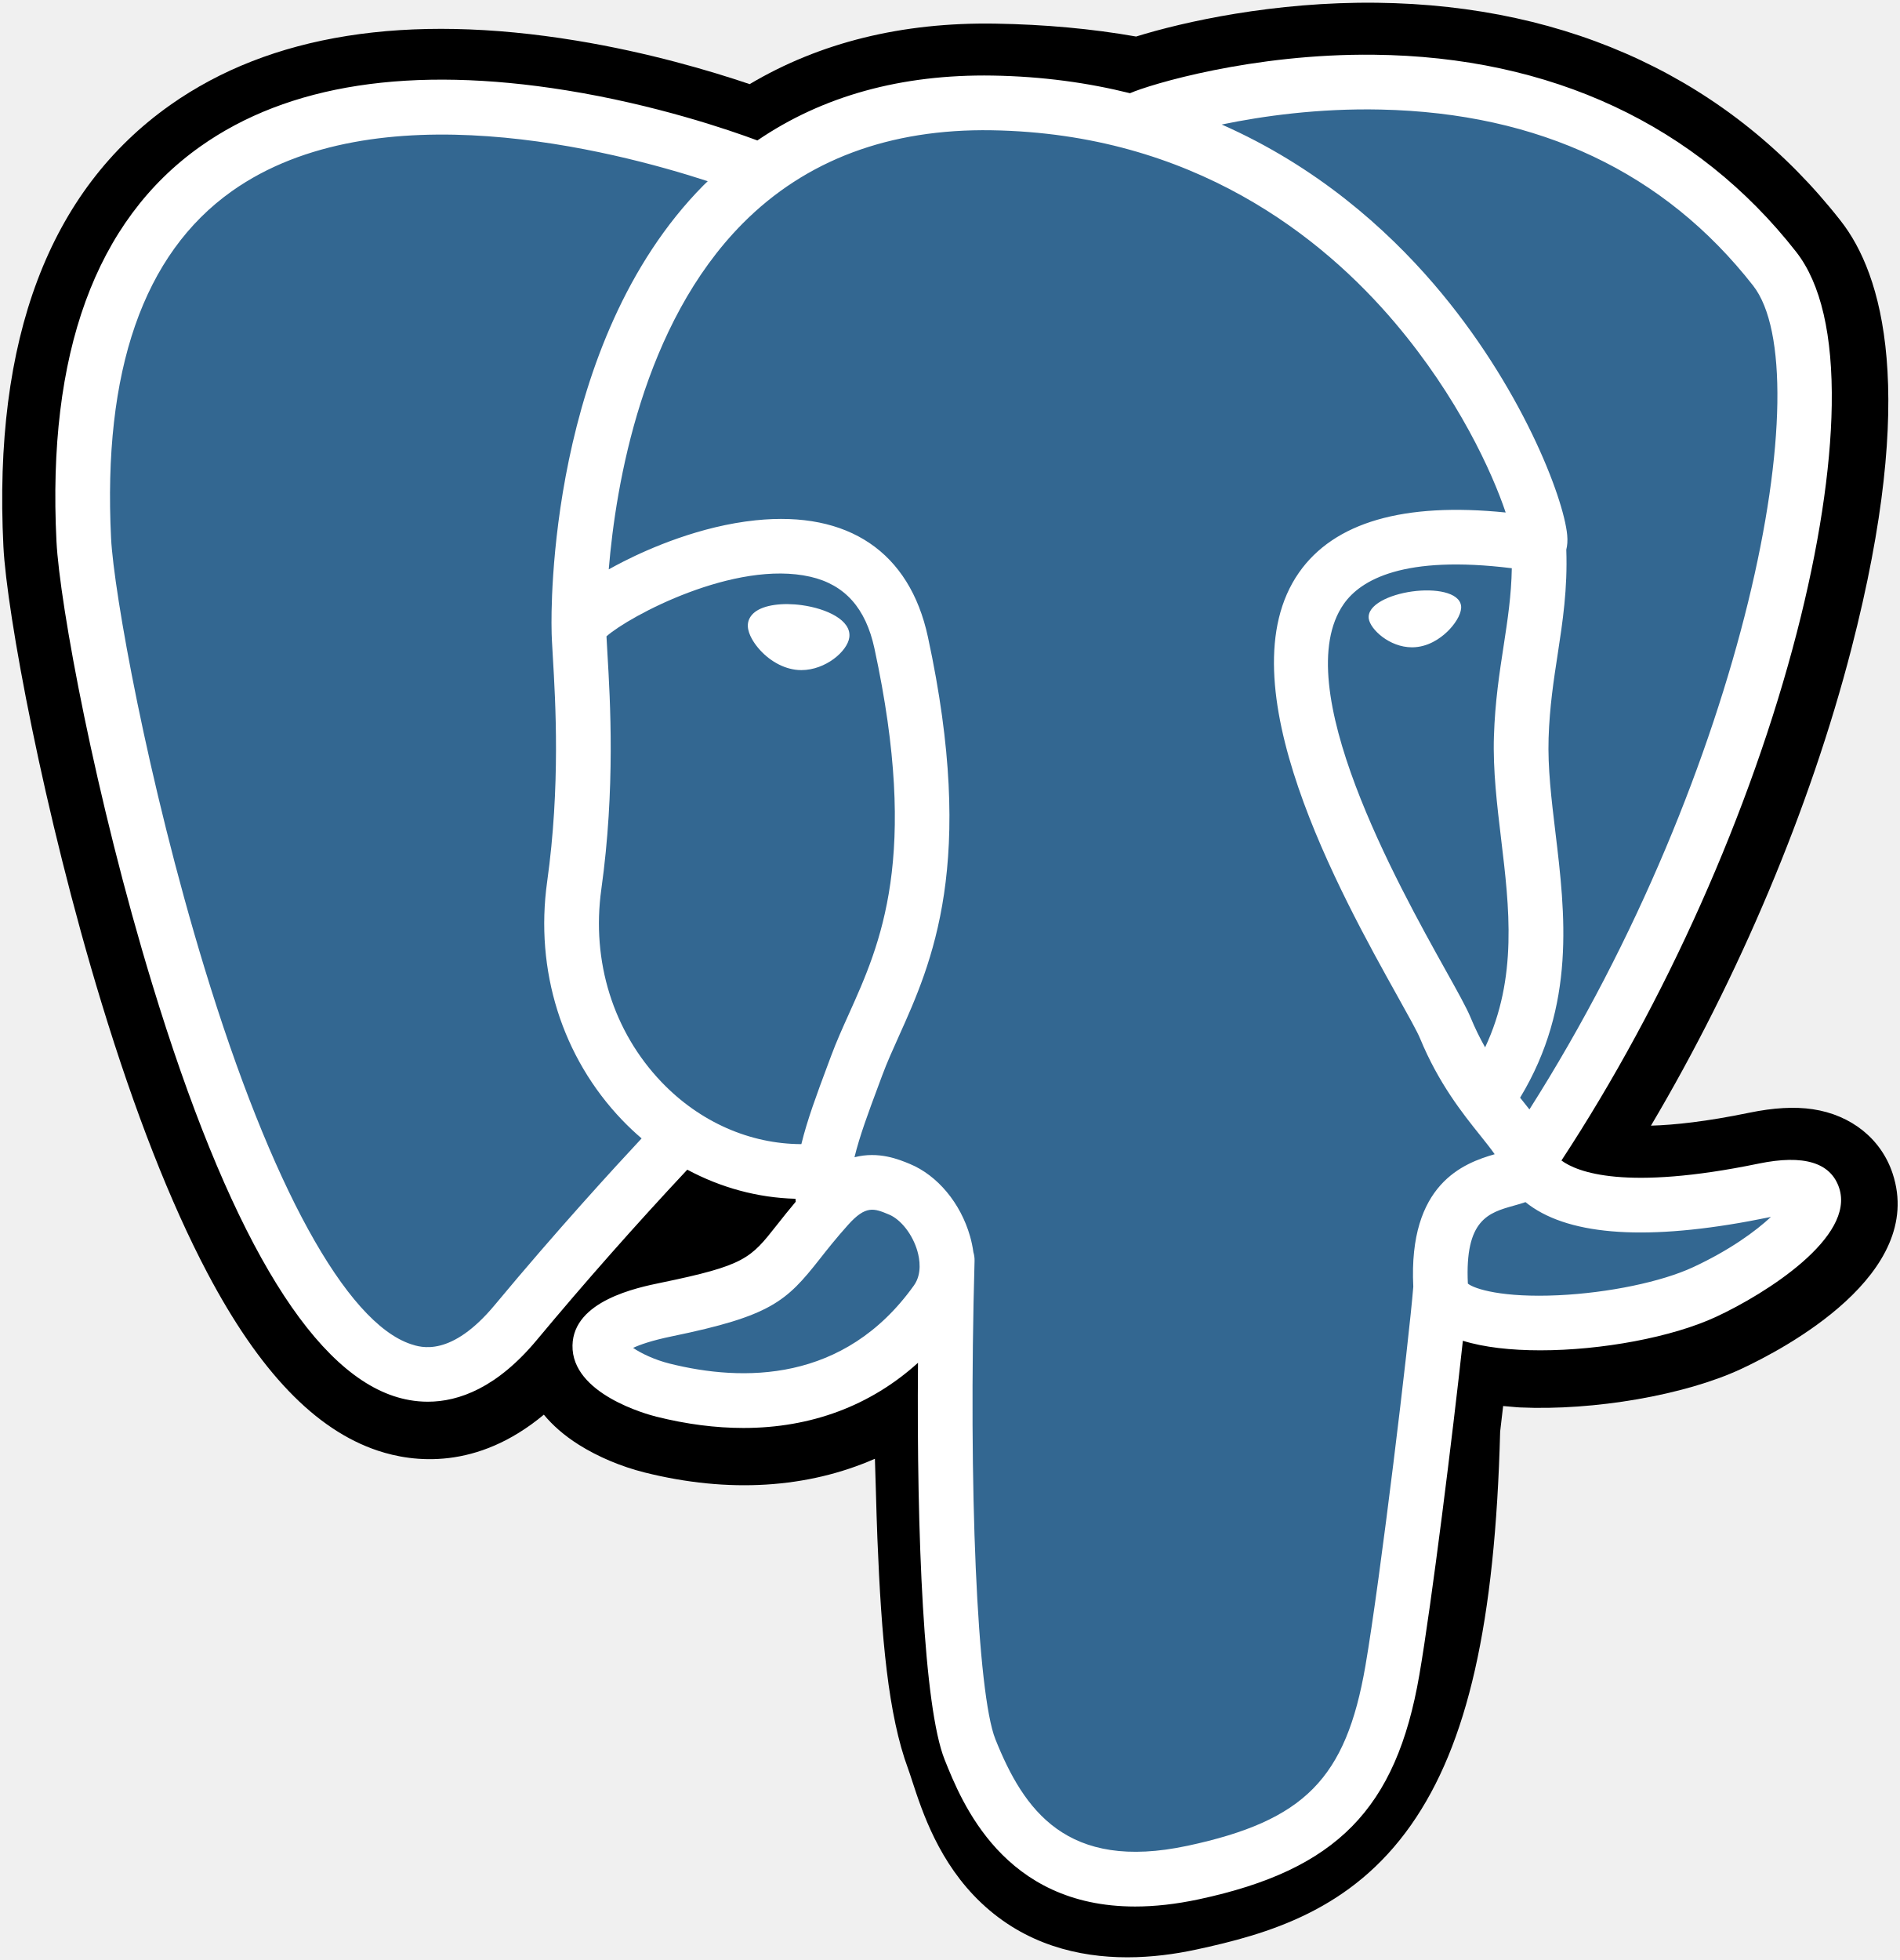
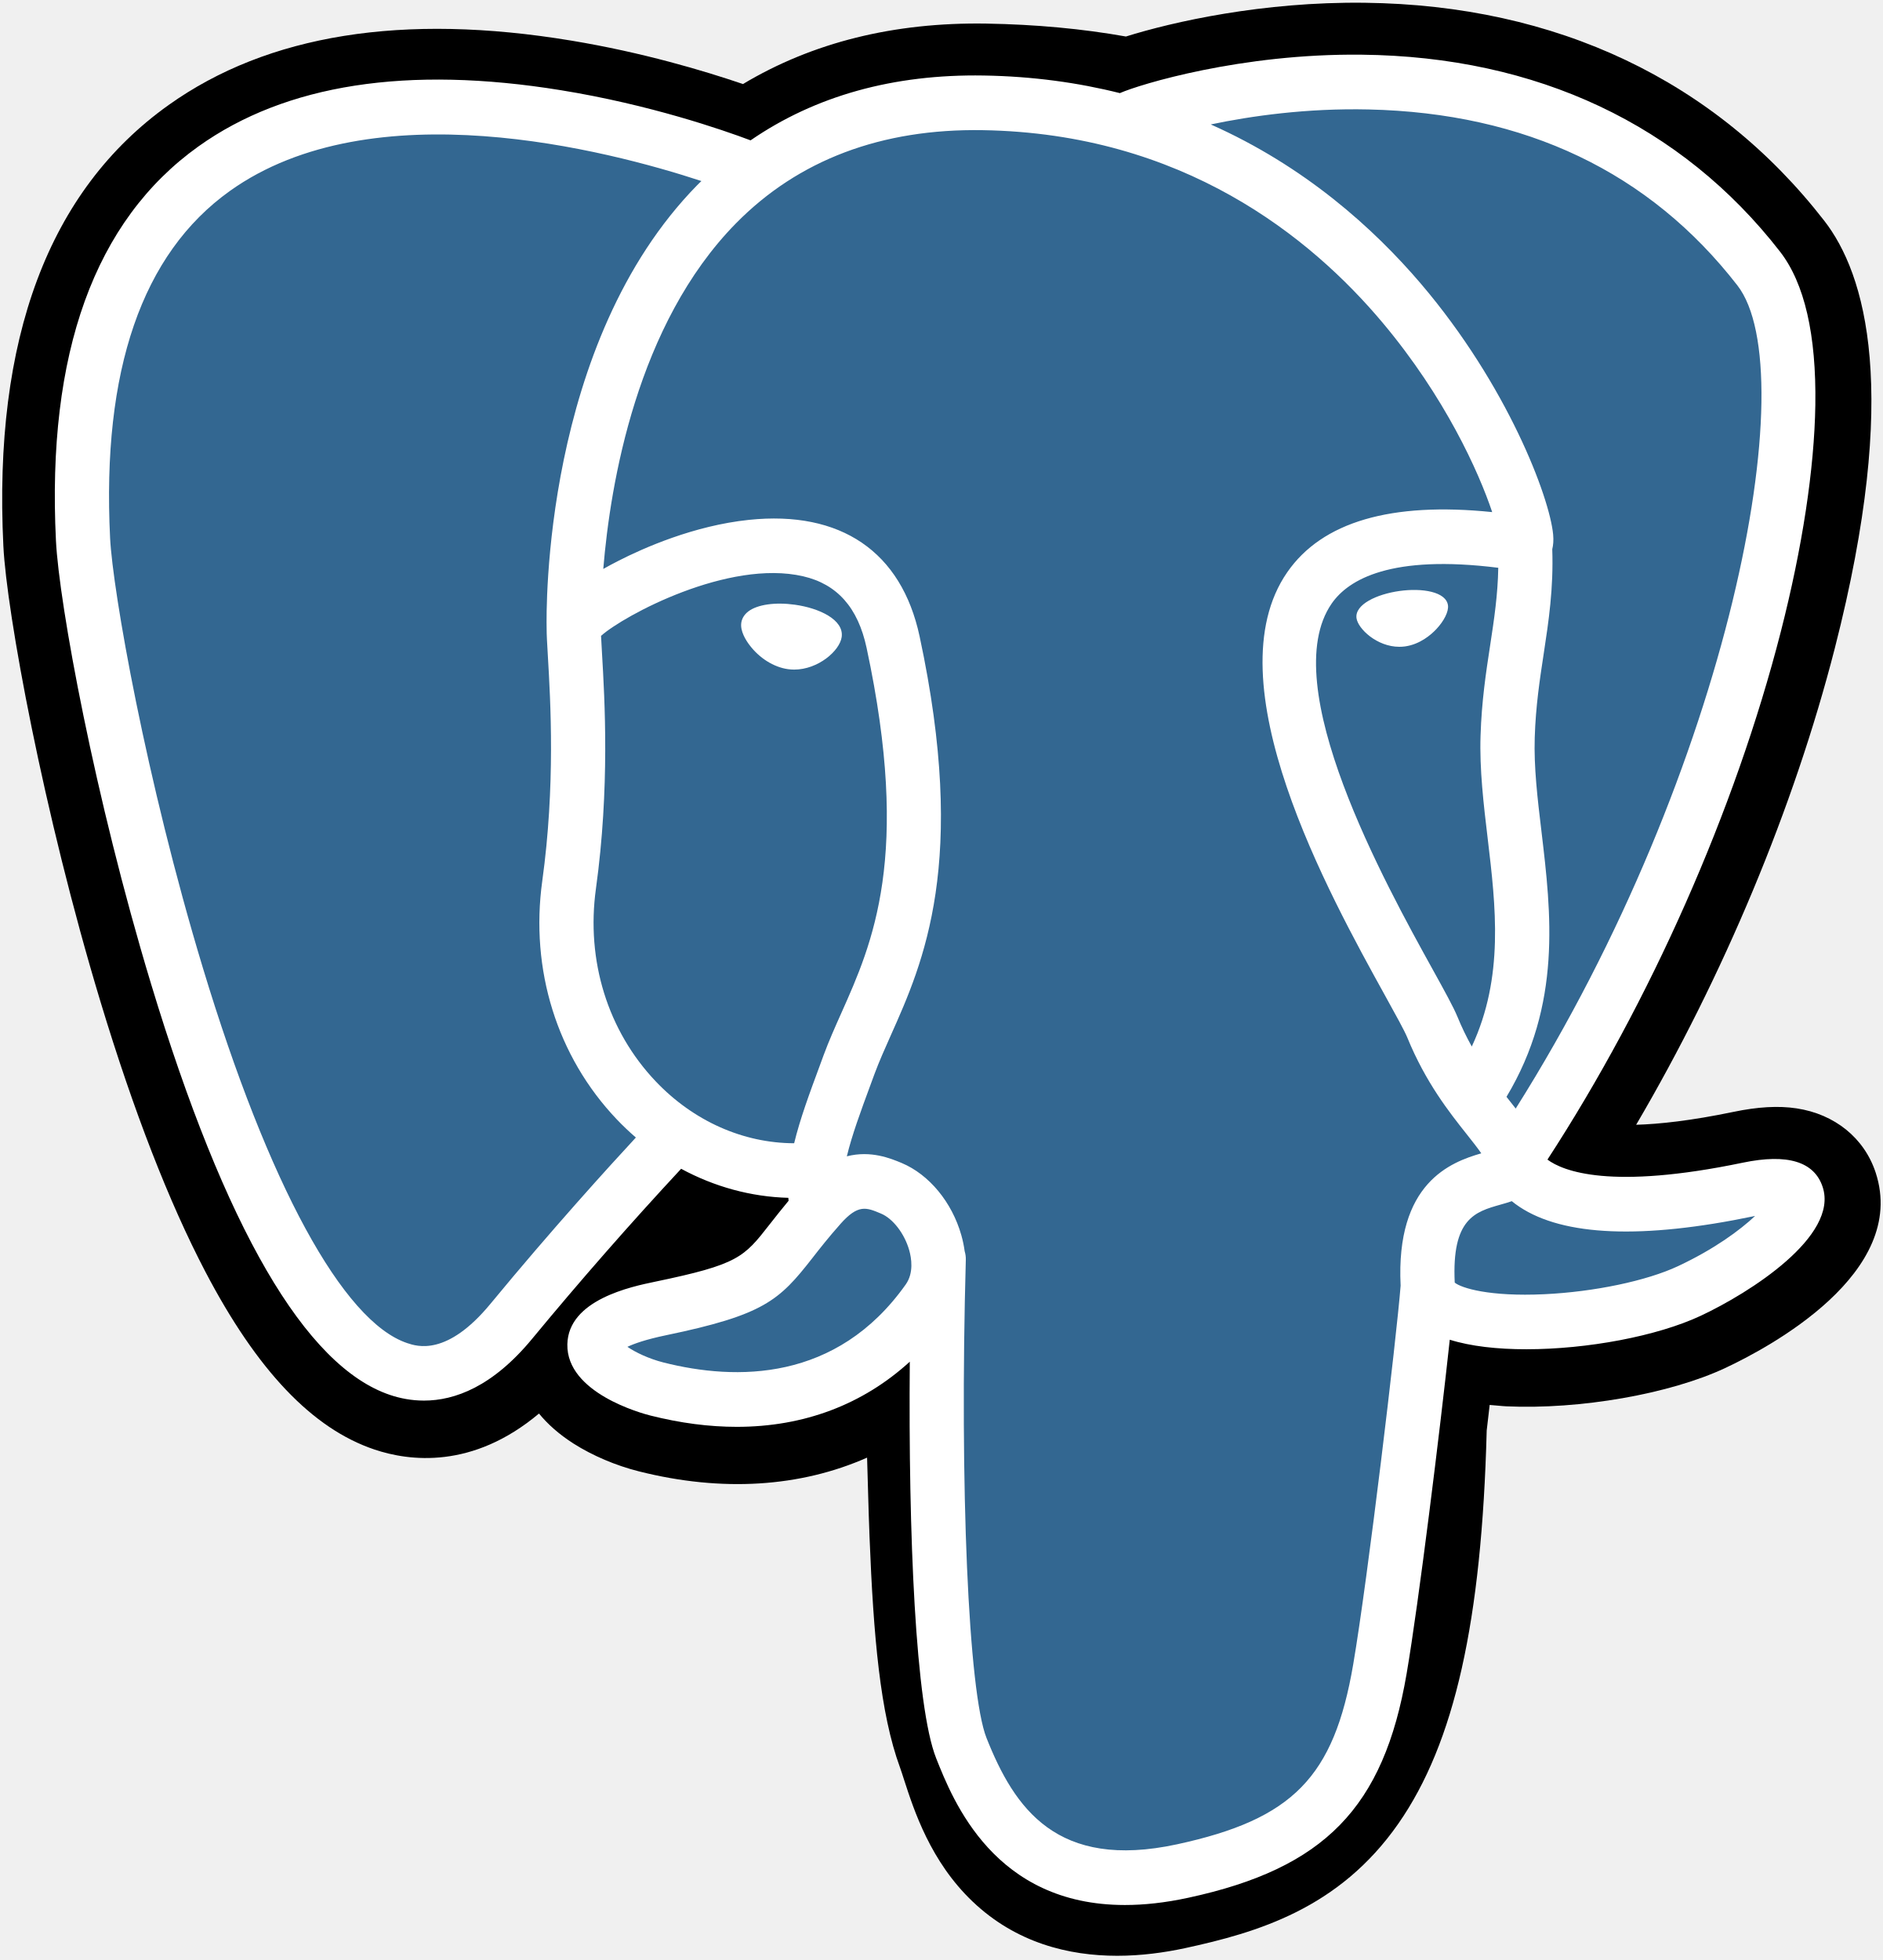
- <svg xmlns="http://www.w3.org/2000/svg" width="2424" height="2500" viewBox="0 0 256 264" preserveAspectRatio="xMinYMin meet">
-   <path d="M255.008 158.086c-1.535-4.649-5.556-7.887-10.756-8.664-2.452-.366-5.26-.21-8.583.475-5.792 1.195-10.089 1.65-13.225 1.738 11.837-19.985 21.462-42.775 27.003-64.228 8.96-34.689 4.172-50.492-1.423-57.64C233.217 10.847 211.614.683 185.552.372c-13.903-.17-26.108 2.575-32.475 4.549-5.928-1.046-12.302-1.63-18.99-1.738-12.537-.2-23.614 2.533-33.079 8.15-5.24-1.772-13.65-4.27-23.362-5.864-22.842-3.75-41.252-.828-54.718 8.685C6.622 25.672-.937 45.684.461 73.634c.444 8.874 5.408 35.874 13.224 61.48 4.492 14.718 9.282 26.94 14.237 36.33 7.027 13.315 14.546 21.156 22.987 23.972 4.731 1.576 13.327 2.68 22.368-4.85 1.146 1.388 2.675 2.767 4.704 4.048 2.577 1.625 5.728 2.953 8.875 3.74 11.341 2.835 21.964 2.126 31.027-1.848.056 1.612.099 3.152.135 4.482.06 2.157.12 4.272.199 6.25.537 13.374 1.447 23.773 4.143 31.049.148.4.347 1.01.557 1.657 1.345 4.118 3.594 11.012 9.316 16.411 5.925 5.593 13.092 7.308 19.656 7.308 3.292 0 6.433-.432 9.188-1.022 9.82-2.105 20.973-5.311 29.041-16.799 7.628-10.86 11.336-27.217 12.007-52.99.087-.729.167-1.425.244-2.088l.16-1.362 1.797.158.463.031c10.002.456 22.232-1.665 29.743-5.154 5.935-2.754 24.954-12.795 20.476-26.351" />
-   <path d="M237.906 160.722c-29.74 6.135-31.785-3.934-31.785-3.934 31.4-46.593 44.527-105.736 33.2-120.211-30.904-39.485-84.399-20.811-85.292-20.327l-.287.052c-5.876-1.22-12.451-1.946-19.842-2.067-13.456-.22-23.664 3.528-31.41 9.402 0 0-95.43-39.314-90.991 49.444.944 18.882 27.064 142.873 58.218 105.422 11.387-13.695 22.39-25.274 22.39-25.274 5.464 3.63 12.006 5.482 18.864 4.817l.533-.452c-.166 1.7-.09 3.363.213 5.332-8.026 8.967-5.667 10.541-21.711 13.844-16.235 3.346-6.698 9.302-.471 10.86 7.549 1.887 25.013 4.561 36.813-11.958l-.47 1.885c3.144 2.519 5.352 16.383 4.982 28.952-.37 12.568-.617 21.197 1.86 27.937 2.479 6.74 4.948 21.905 26.04 17.386 17.623-3.777 26.756-13.564 28.027-29.89.901-11.606 2.942-9.89 3.07-20.267l1.637-4.912c1.887-15.733.3-20.809 11.157-18.448l2.64.232c7.99.363 18.45-1.286 24.589-4.139 13.218-6.134 21.058-16.377 8.024-13.686h.002" fill="#336791" />
-   <path d="M108.076 81.525c-2.68-.373-5.107-.028-6.335.902-.69.523-.904 1.129-.962 1.546-.154 1.105.62 2.327 1.096 2.957 1.346 1.784 3.312 3.01 5.258 3.28.282.04.563.058.842.058 3.245 0 6.196-2.527 6.456-4.392.325-2.336-3.066-3.893-6.355-4.35M196.86 81.599c-.256-1.831-3.514-2.353-6.606-1.923-3.088.43-6.082 1.824-5.832 3.659.2 1.427 2.777 3.863 5.827 3.863.258 0 .518-.017.78-.054 2.036-.282 3.53-1.575 4.24-2.32 1.08-1.136 1.706-2.402 1.591-3.225" fill="#FFF" />
-   <path d="M247.802 160.025c-1.134-3.429-4.784-4.532-10.848-3.28-18.005 3.716-24.453 1.142-26.57-.417 13.995-21.32 25.508-47.092 31.719-71.137 2.942-11.39 4.567-21.968 4.7-30.59.147-9.463-1.465-16.417-4.789-20.665-13.402-17.125-33.072-26.311-56.882-26.563-16.369-.184-30.199 4.005-32.88 5.183-5.646-1.404-11.801-2.266-18.502-2.376-12.288-.199-22.91 2.743-31.704 8.74-3.82-1.422-13.692-4.811-25.765-6.756-20.872-3.36-37.458-.814-49.294 7.571-14.123 10.006-20.643 27.892-19.38 53.16.425 8.501 5.269 34.653 12.913 59.698 10.062 32.964 21 51.625 32.508 55.464 1.347.449 2.9.763 4.613.763 4.198 0 9.345-1.892 14.7-8.33a529.832 529.832 0 0 1 20.261-22.926c4.524 2.428 9.494 3.784 14.577 3.92.01.133.023.266.035.398a117.66 117.66 0 0 0-2.57 3.175c-3.522 4.471-4.255 5.402-15.592 7.736-3.225.666-11.79 2.431-11.916 8.435-.136 6.56 10.125 9.315 11.294 9.607 4.074 1.02 7.999 1.523 11.742 1.523 9.103 0 17.114-2.992 23.516-8.781-.197 23.386.778 46.43 3.586 53.451 2.3 5.748 7.918 19.795 25.664 19.794 2.604 0 5.47-.303 8.623-.979 18.521-3.97 26.564-12.156 29.675-30.203 1.665-9.645 4.522-32.676 5.866-45.03 2.836.885 6.487 1.29 10.434 1.289 8.232 0 17.731-1.749 23.688-4.514 6.692-3.108 18.768-10.734 16.578-17.36zm-44.106-83.48c-.061 3.647-.563 6.958-1.095 10.414-.573 3.717-1.165 7.56-1.314 12.225-.147 4.54.42 9.26.968 13.825 1.108 9.22 2.245 18.712-2.156 28.078a36.508 36.508 0 0 1-1.95-4.009c-.547-1.326-1.735-3.456-3.38-6.404-6.399-11.476-21.384-38.35-13.713-49.316 2.285-3.264 8.084-6.62 22.64-4.813zm-17.644-61.787c21.334.471 38.21 8.452 50.158 23.72 9.164 11.711-.927 64.998-30.14 110.969a171.33 171.33 0 0 0-.886-1.117l-.37-.462c7.549-12.467 6.073-24.802 4.759-35.738-.54-4.488-1.05-8.727-.92-12.709.134-4.22.692-7.84 1.232-11.34.663-4.313 1.338-8.776 1.152-14.037.139-.552.195-1.204.122-1.978-.475-5.045-6.235-20.144-17.975-33.81-6.422-7.475-15.787-15.84-28.574-21.482 5.5-1.14 13.021-2.203 21.442-2.016zM66.674 175.778c-5.9 7.094-9.974 5.734-11.314 5.288-8.73-2.912-18.86-21.364-27.791-50.624-7.728-25.318-12.244-50.777-12.602-57.916-1.128-22.578 4.345-38.313 16.268-46.769 19.404-13.76 51.306-5.524 64.125-1.347-.184.182-.376.352-.558.537-21.036 21.244-20.537 57.54-20.485 59.759-.002.856.07 2.068.168 3.735.362 6.105 1.036 17.467-.764 30.334-1.672 11.957 2.014 23.66 10.111 32.109a36.275 36.275 0 0 0 2.617 2.468c-3.604 3.86-11.437 12.396-19.775 22.426zm22.479-29.993c-6.526-6.81-9.49-16.282-8.133-25.99 1.9-13.592 1.199-25.43.822-31.79-.053-.89-.1-1.67-.127-2.285 3.073-2.725 17.314-10.355 27.47-8.028 4.634 1.061 7.458 4.217 8.632 9.645 6.076 28.103.804 39.816-3.432 49.229-.873 1.939-1.698 3.772-2.402 5.668l-.546 1.466c-1.382 3.706-2.668 7.152-3.465 10.424-6.938-.02-13.687-2.984-18.819-8.34zm1.065 37.9c-2.026-.506-3.848-1.385-4.917-2.114.893-.42 2.482-.992 5.238-1.56 13.337-2.745 15.397-4.683 19.895-10.394 1.031-1.31 2.2-2.794 3.819-4.602l.002-.002c2.411-2.7 3.514-2.242 5.514-1.412 1.621.67 3.2 2.702 3.84 4.938.303 1.056.643 3.06-.47 4.62-9.396 13.156-23.088 12.987-32.921 10.526zm69.799 64.952c-16.316 3.496-22.093-4.829-25.9-14.346-2.457-6.144-3.665-33.85-2.808-64.447.011-.407-.047-.8-.159-1.17a15.444 15.444 0 0 0-.456-2.162c-1.274-4.452-4.379-8.176-8.104-9.72-1.48-.613-4.196-1.738-7.46-.903.696-2.868 1.903-6.107 3.212-9.614l.549-1.475c.618-1.663 1.394-3.386 2.214-5.21 4.433-9.848 10.504-23.337 3.915-53.81-2.468-11.414-10.71-16.988-23.204-15.693-7.49.775-14.343 3.797-17.761 5.53-.735.372-1.407.732-2.035 1.082.954-11.5 4.558-32.992 18.04-46.59 8.489-8.56 19.794-12.788 33.568-12.56 27.14.444 44.544 14.372 54.366 25.979 8.464 10.001 13.047 20.076 14.876 25.51-13.755-1.399-23.11 1.316-27.852 8.096-10.317 14.748 5.644 43.372 13.315 57.129 1.407 2.521 2.621 4.7 3.003 5.626 2.498 6.054 5.732 10.096 8.093 13.046.724.904 1.426 1.781 1.96 2.547-4.166 1.201-11.649 3.976-10.967 17.847-.55 6.96-4.461 39.546-6.448 51.059-2.623 15.21-8.22 20.875-23.957 24.25zm68.104-77.936c-4.26 1.977-11.389 3.46-18.161 3.779-7.48.35-11.288-.838-12.184-1.569-.42-8.644 2.797-9.547 6.202-10.503.535-.15 1.057-.297 1.561-.473.313.255.656.508 1.032.756 6.012 3.968 16.735 4.396 31.874 1.271l.166-.033c-2.042 1.909-5.536 4.471-10.49 6.772z" fill="#FFF" />
+ <svg xmlns="http://www.w3.org/2000/svg" width="49" height="51" viewBox="0 0 49 51" fill="none">
+   <g clip-path="url(#clip0_2_101)">
+     <path d="M48.81 30.512C48.516 29.615 47.747 28.99 46.751 28.84C46.282 28.769 45.745 28.799 45.108 28.932C44 29.162 43.177 29.25 42.577 29.267C44.843 25.41 46.685 21.011 47.746 16.87C49.461 10.175 48.544 7.125 47.473 5.745C44.639 2.094 40.504 0.132 35.516 0.072C32.855 0.039 30.519 0.569 29.3 0.95C28.165 0.748 26.945 0.635 25.665 0.614C23.265 0.576 21.145 1.103 19.334 2.187C18.331 1.845 16.721 1.363 14.862 1.056C10.49 0.332 6.966 0.896 4.389 2.732C1.267 4.955 -0.179 8.817 0.088 14.212C0.173 15.925 1.123 21.136 2.619 26.078C3.479 28.919 4.396 31.278 5.344 33.09C6.689 35.66 8.129 37.174 9.744 37.717C10.65 38.022 12.295 38.235 14.026 36.781C14.245 37.049 14.538 37.315 14.926 37.563C15.419 37.876 16.022 38.133 16.625 38.285C18.796 38.832 20.829 38.695 22.564 37.928C22.574 38.239 22.582 38.536 22.589 38.793C22.601 39.209 22.612 39.617 22.628 39.999C22.73 42.581 22.904 44.588 23.421 45.992C23.449 46.069 23.487 46.187 23.527 46.312C23.785 47.107 24.215 48.437 25.31 49.479C26.444 50.559 27.816 50.89 29.073 50.89C29.703 50.89 30.304 50.806 30.831 50.693C32.711 50.286 34.846 49.667 36.39 47.45C37.85 45.354 38.559 42.197 38.688 37.222C38.705 37.082 38.72 36.947 38.735 36.819L38.765 36.557L39.109 36.587L39.198 36.593C41.112 36.681 43.453 36.272 44.891 35.598C46.027 35.067 49.667 33.129 48.81 30.512Z" fill="black" />
+     <path d="M45.537 31.021C39.844 32.205 39.453 30.262 39.453 30.262C45.463 21.269 47.976 9.854 45.807 7.06C39.892 -0.561 29.653 3.043 29.482 3.136L29.427 3.146C28.302 2.911 27.044 2.771 25.629 2.747C23.054 2.705 21.1 3.428 19.617 4.562C19.617 4.562 1.351 -3.026 2.201 14.105C2.382 17.75 7.381 41.681 13.344 34.453C15.524 31.81 17.63 29.575 17.63 29.575C18.676 30.276 19.928 30.633 21.241 30.505L21.343 30.417C21.311 30.745 21.325 31.066 21.383 31.446C19.847 33.177 20.299 33.481 17.228 34.118C14.12 34.764 15.946 35.914 17.138 36.215C18.582 36.579 21.925 37.095 24.184 33.907L24.094 34.27C24.696 34.757 25.118 37.432 25.047 39.858C24.977 42.284 24.929 43.95 25.403 45.251C25.878 46.551 26.351 49.478 30.388 48.606C33.761 47.877 35.509 45.988 35.752 42.837C35.925 40.597 36.315 40.928 36.34 38.925L36.653 37.977C37.014 34.941 36.711 33.961 38.789 34.417L39.294 34.462C40.823 34.532 42.825 34.213 44.001 33.663C46.531 32.479 48.031 30.502 45.536 31.021H45.537Z" fill="#336791" />
+     <path d="M20.686 15.735C20.173 15.663 19.709 15.73 19.474 15.909C19.342 16.01 19.301 16.127 19.29 16.208C19.26 16.421 19.408 16.657 19.5 16.779C19.757 17.123 20.133 17.36 20.506 17.412C20.56 17.419 20.614 17.423 20.667 17.423C21.288 17.423 21.853 16.935 21.903 16.575C21.965 16.124 21.316 15.823 20.686 15.735ZM37.68 15.75C37.631 15.396 37.008 15.295 36.416 15.378C35.825 15.461 35.252 15.73 35.3 16.085C35.338 16.36 35.831 16.83 36.415 16.83C36.464 16.83 36.514 16.827 36.564 16.82C36.954 16.765 37.24 16.516 37.376 16.372C37.582 16.153 37.702 15.908 37.68 15.75Z" fill="white" />
+     <path d="M47.431 30.887C47.214 30.225 46.515 30.012 45.355 30.253C41.908 30.971 40.674 30.474 40.269 30.173C42.947 26.058 45.151 21.084 46.34 16.443C46.903 14.244 47.214 12.203 47.24 10.539C47.268 8.712 46.959 7.37 46.323 6.55C43.758 3.245 39.993 1.472 35.435 1.423C32.302 1.387 29.655 2.196 29.142 2.423C28.061 2.152 26.883 1.986 25.601 1.965C23.249 1.926 21.215 2.494 19.532 3.652C18.801 3.377 16.912 2.723 14.601 2.348C10.606 1.699 7.431 2.191 5.165 3.809C2.462 5.74 1.214 9.192 1.456 14.069C1.537 15.71 2.465 20.758 3.928 25.592C5.854 31.954 7.947 35.556 10.15 36.297C10.408 36.384 10.705 36.444 11.033 36.444C11.836 36.444 12.822 36.079 13.847 34.837C15.097 33.324 16.39 31.849 17.725 30.412C18.59 30.88 19.542 31.142 20.515 31.168C20.517 31.194 20.519 31.22 20.521 31.245C20.354 31.446 20.19 31.651 20.029 31.858C19.355 32.721 19.215 32.9 17.045 33.351C16.428 33.479 14.788 33.82 14.764 34.979C14.738 36.245 16.702 36.777 16.926 36.833C17.706 37.03 18.457 37.127 19.174 37.127C20.916 37.127 22.449 36.55 23.675 35.432C23.637 39.946 23.824 44.394 24.361 45.749C24.801 46.858 25.877 49.57 29.273 49.569C29.772 49.569 30.32 49.511 30.924 49.38C34.469 48.614 36.008 47.034 36.604 43.551C36.922 41.689 37.469 37.244 37.727 34.86C38.269 35.031 38.968 35.109 39.724 35.108C41.299 35.108 43.117 34.771 44.258 34.237C45.539 33.637 47.85 32.165 47.431 30.887ZM38.989 14.774C38.977 15.478 38.881 16.117 38.779 16.784C38.669 17.501 38.556 18.243 38.528 19.143C38.499 20.02 38.608 20.931 38.713 21.812C38.925 23.591 39.143 25.424 38.3 27.231C38.16 26.981 38.036 26.723 37.927 26.457C37.822 26.202 37.595 25.791 37.28 25.221C36.055 23.006 33.187 17.82 34.655 15.703C35.093 15.073 36.203 14.425 38.989 14.774ZM35.611 2.848C39.695 2.939 42.925 4.48 45.212 7.427C46.966 9.687 45.035 19.972 39.443 28.845C39.387 28.773 39.33 28.701 39.273 28.629L39.203 28.54C40.648 26.134 40.365 23.753 40.114 21.642C40.01 20.776 39.913 19.958 39.938 19.189C39.963 18.375 40.07 17.676 40.173 17C40.3 16.168 40.429 15.307 40.394 14.291C40.42 14.185 40.431 14.059 40.417 13.909C40.326 12.936 39.224 10.021 36.977 7.384C35.747 5.941 33.955 4.326 31.507 3.238C32.56 3.017 34 2.812 35.611 2.848ZM12.762 33.927C11.633 35.296 10.853 35.034 10.596 34.948C8.925 34.386 6.986 30.824 5.277 25.177C3.798 20.29 2.933 15.376 2.865 13.998C2.649 9.64 3.696 6.603 5.979 4.971C9.693 2.315 15.799 3.905 18.253 4.711C18.217 4.746 18.18 4.779 18.146 4.815C14.119 8.915 14.215 15.921 14.225 16.349C14.224 16.514 14.238 16.748 14.257 17.07C14.326 18.248 14.455 20.441 14.111 22.925C13.791 25.233 14.496 27.491 16.046 29.122C16.205 29.289 16.372 29.448 16.547 29.599C15.857 30.344 14.358 31.991 12.762 33.927ZM17.064 28.138C15.815 26.824 15.248 24.995 15.508 23.122C15.871 20.498 15.737 18.213 15.665 16.986C15.655 16.814 15.646 16.663 15.641 16.545C16.229 16.019 18.955 14.546 20.899 14.995C21.786 15.2 22.326 15.809 22.551 16.857C23.714 22.281 22.705 24.542 21.894 26.359C21.727 26.733 21.569 27.087 21.434 27.453L21.33 27.736C21.065 28.451 20.819 29.116 20.666 29.748C19.338 29.744 18.047 29.172 17.064 28.138V28.138ZM17.268 35.453C16.881 35.355 16.532 35.186 16.327 35.045C16.498 34.964 16.802 34.854 17.33 34.744C19.883 34.214 20.277 33.84 21.138 32.738C21.335 32.485 21.559 32.199 21.869 31.85L21.869 31.849C22.331 31.328 22.542 31.416 22.924 31.577C23.235 31.706 23.537 32.098 23.66 32.53C23.718 32.734 23.783 33.12 23.57 33.422C21.771 35.961 19.15 35.928 17.268 35.453ZM30.628 47.99C27.505 48.664 26.399 47.058 25.671 45.221C25.201 44.035 24.969 38.687 25.133 32.782C25.136 32.703 25.124 32.627 25.103 32.556C25.084 32.415 25.055 32.275 25.016 32.139C24.772 31.279 24.177 30.561 23.465 30.262C23.181 30.144 22.661 29.927 22.037 30.088C22.17 29.535 22.401 28.91 22.651 28.233L22.756 27.948C22.875 27.627 23.023 27.294 23.18 26.942C24.029 25.042 25.191 22.438 23.93 16.556C23.457 14.353 21.88 13.278 19.488 13.527C18.055 13.677 16.743 14.26 16.089 14.595C15.948 14.667 15.819 14.736 15.699 14.804C15.882 12.584 16.572 8.436 19.152 5.811C20.777 4.159 22.941 3.343 25.577 3.387C30.772 3.473 34.103 6.161 35.983 8.401C37.603 10.332 38.48 12.276 38.831 13.325C36.198 13.055 34.407 13.579 33.499 14.888C31.525 17.734 34.58 23.259 36.048 25.914C36.317 26.401 36.55 26.821 36.623 27C37.101 28.169 37.72 28.949 38.172 29.518C38.31 29.693 38.445 29.862 38.547 30.01C37.75 30.241 36.317 30.777 36.448 33.454C36.343 34.798 35.594 41.087 35.214 43.309C34.712 46.245 33.64 47.338 30.628 47.99V47.99ZM43.664 32.947C42.848 33.329 41.484 33.615 40.188 33.676C38.756 33.744 38.027 33.515 37.856 33.374C37.775 31.705 38.391 31.531 39.043 31.346C39.145 31.317 39.245 31.289 39.341 31.255C39.401 31.304 39.467 31.353 39.539 31.401C40.69 32.167 42.742 32.25 45.64 31.646L45.672 31.64C45.281 32.008 44.612 32.503 43.664 32.947Z" fill="white" />
+   </g>
+   <defs>
+     <clipPath id="clip0_2_101">
+       <rect width="49" height="50.96" fill="white" />
+     </clipPath>
+   </defs>
</svg>
